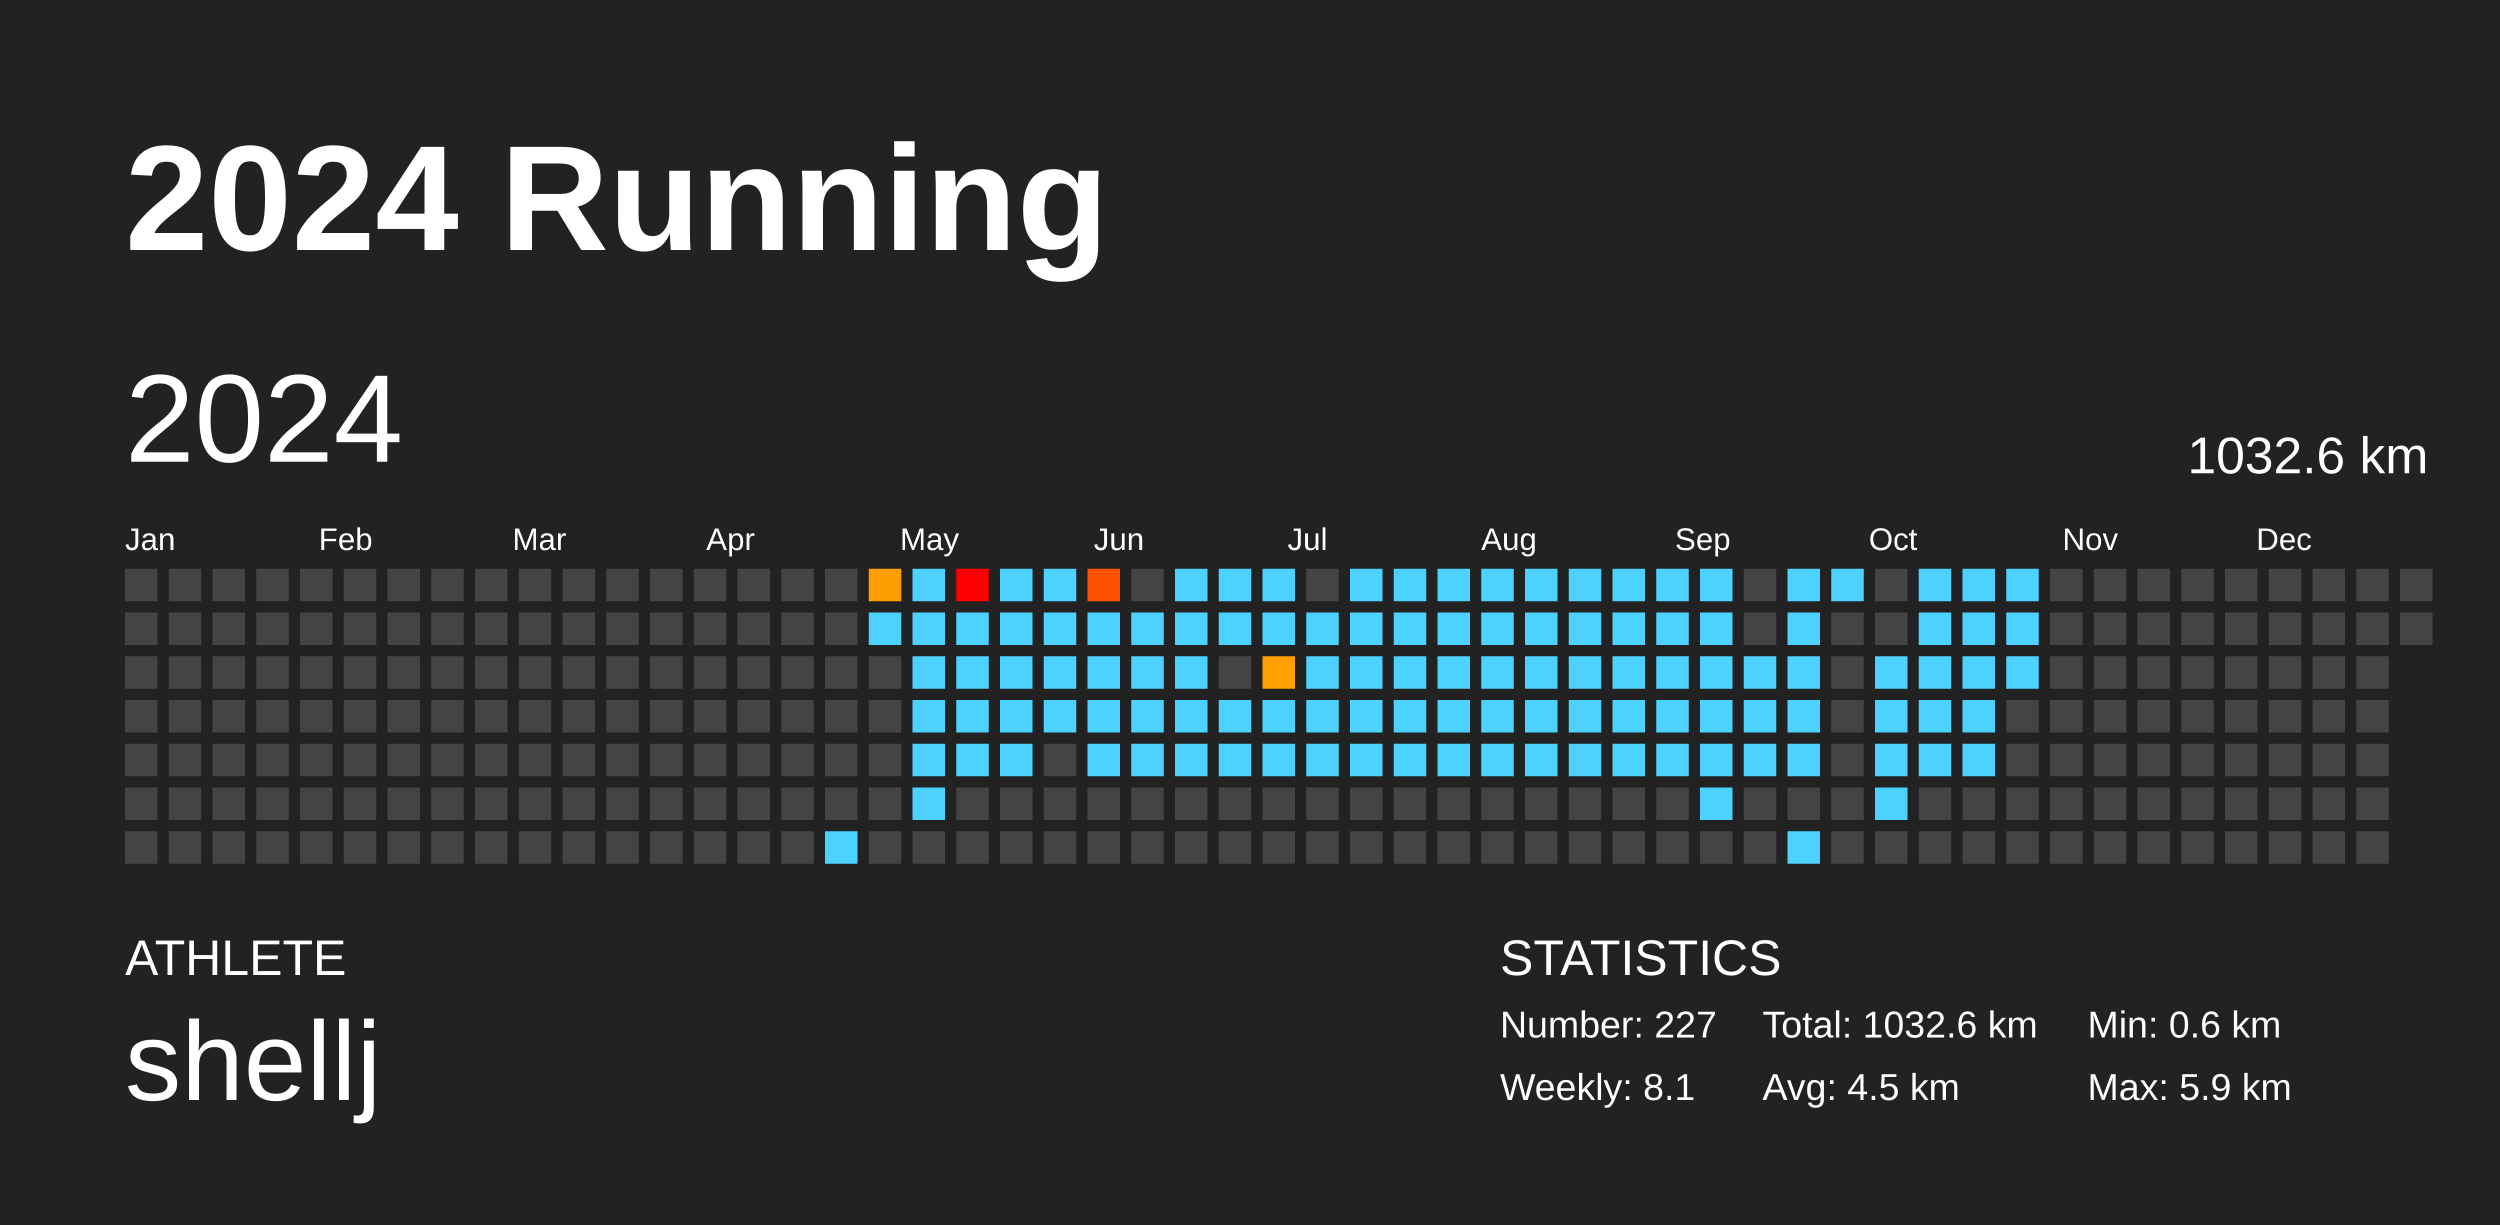
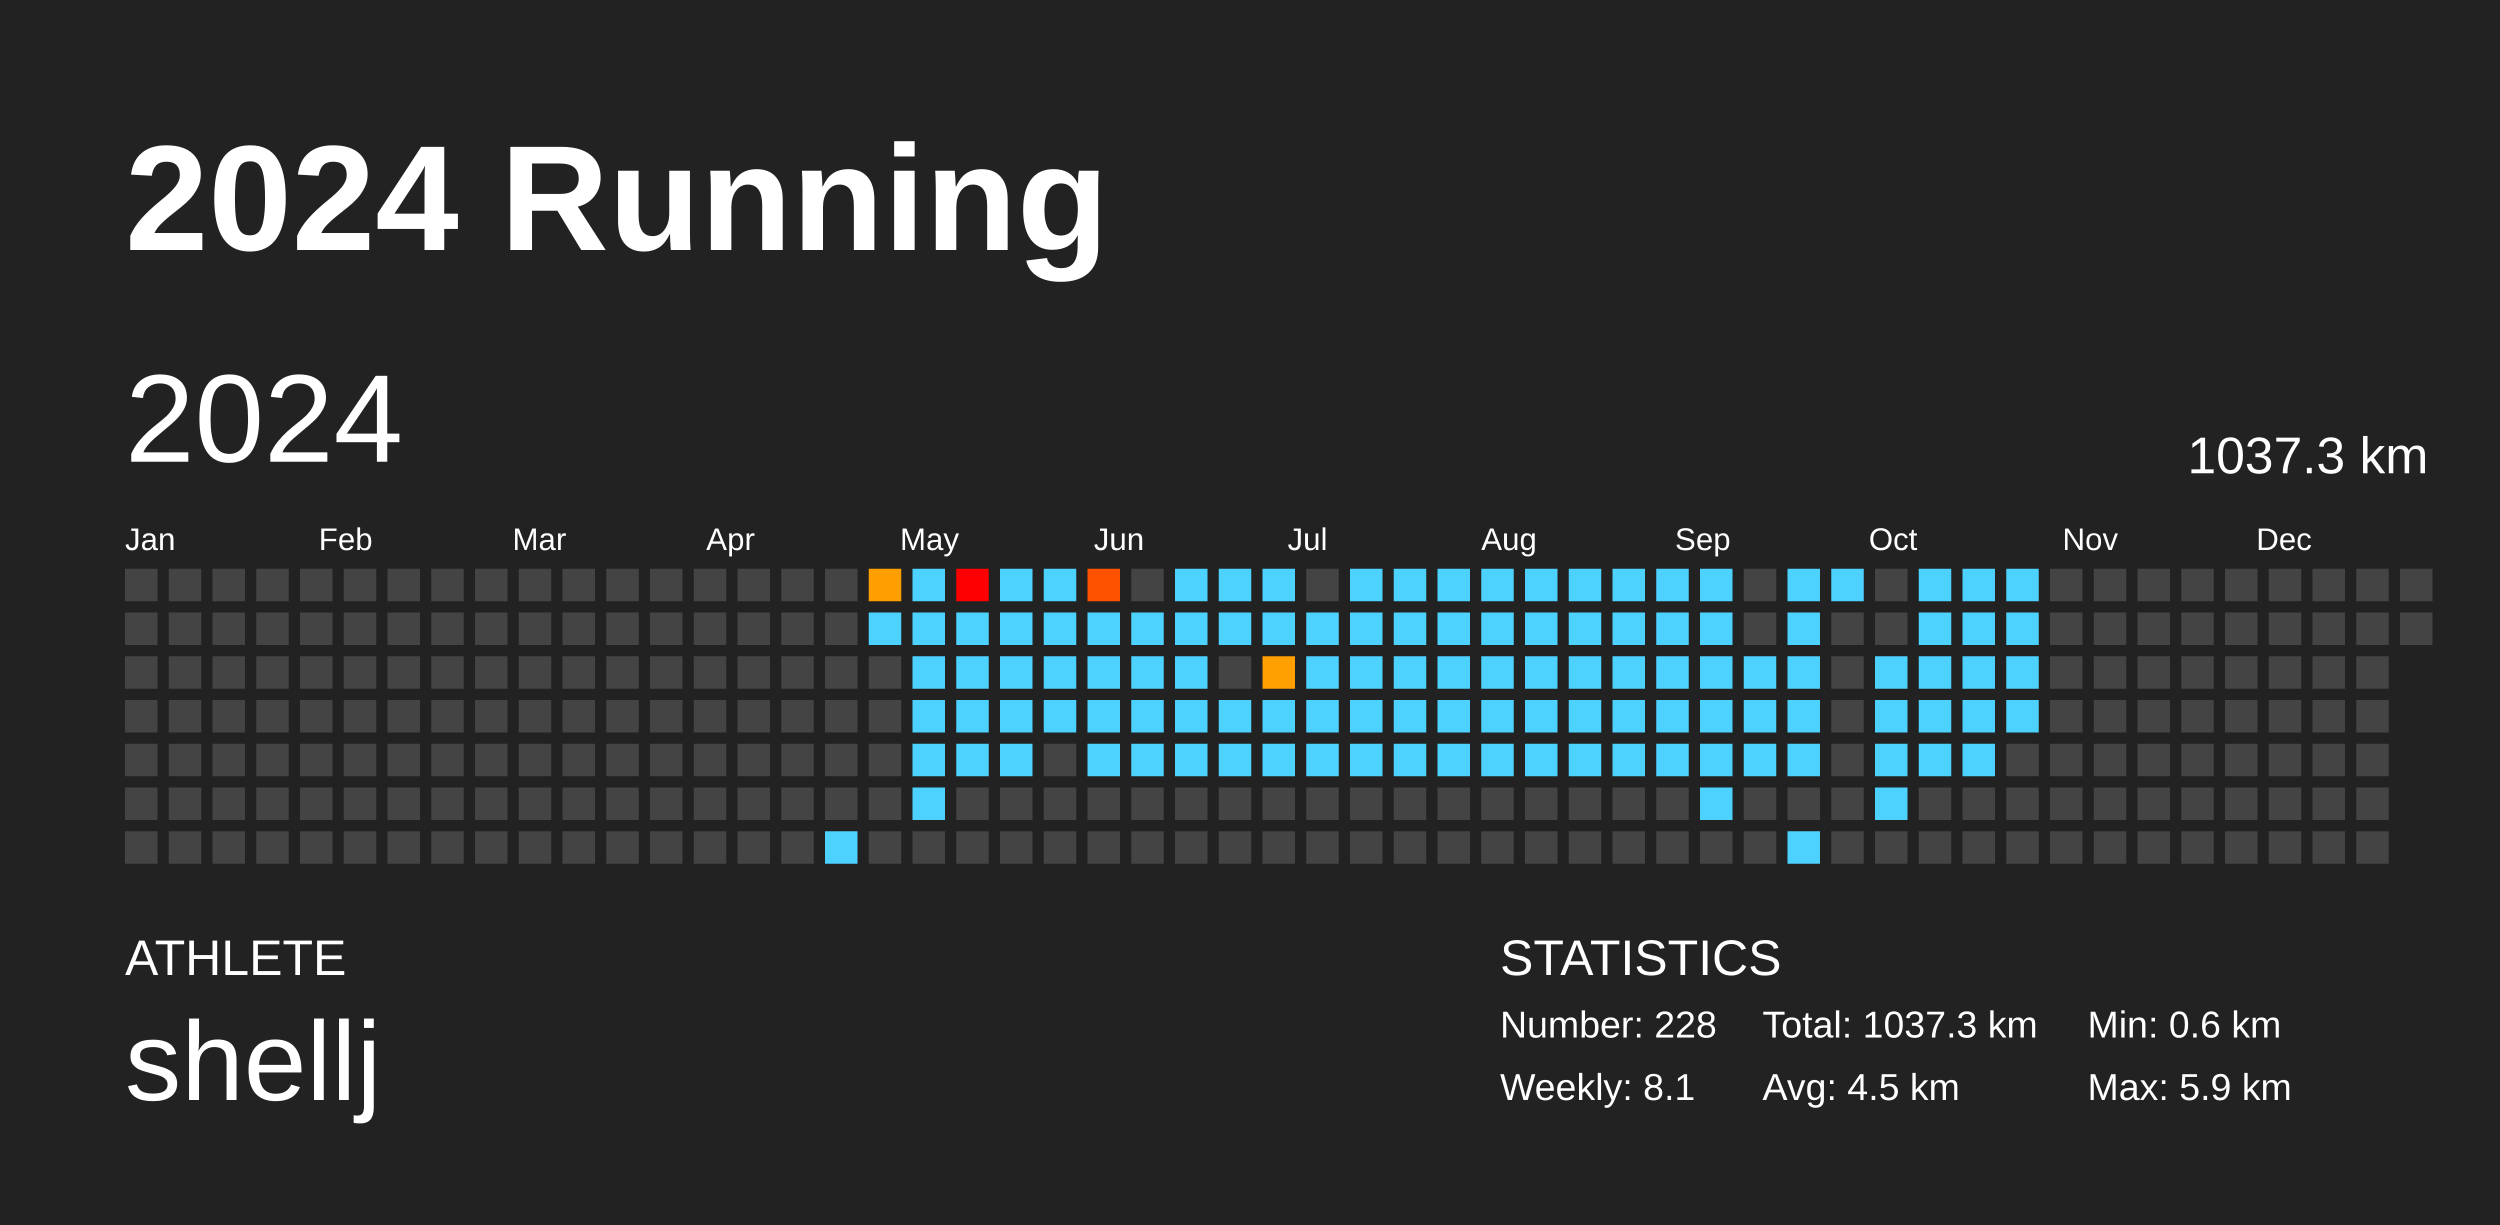
<svg xmlns="http://www.w3.org/2000/svg" baseProfile="full" height="98mm" version="1.1" viewBox="0,0,200,98" width="200mm">
  <defs />
  <rect fill="#222222" height="98" width="200" x="0" y="0" />
  <text fill="#FFFFFF" style="font-size:12px; font-family:Arial; font-weight:bold;" x="10" y="20">2024 Running</text>
  <text fill="#FFFFFF" style="font-size:4px; font-family:Arial" x="10" y="78">ATHLETE</text>
  <text fill="#FFFFFF" style="font-size:9px; font-family:Arial" x="10" y="88">shellj</text>
  <text fill="#FFFFFF" style="font-size:4px; font-family:Arial" x="120" y="78">STATISTICS</text>
-   <text fill="#FFFFFF" style="font-size:3px; font-family:Arial" x="120" y="83">Number: 227</text>
+   <text fill="#FFFFFF" style="font-size:3px; font-family:Arial" x="120" y="83">Number: 228</text>
  <text fill="#FFFFFF" style="font-size:3px; font-family:Arial" x="120" y="88">Weekly: 8.1</text>
-   <text fill="#FFFFFF" style="font-size:3px; font-family:Arial" x="141" y="83">Total: 1032.6 km</text>
+   <text fill="#FFFFFF" style="font-size:3px; font-family:Arial" x="141" y="83">Total: 1037.3 km</text>
  <text fill="#FFFFFF" style="font-size:3px; font-family:Arial" x="141" y="88">Avg: 4.5 km</text>
  <text fill="#FFFFFF" style="font-size:3px; font-family:Arial" x="167" y="83">Min: 0.6 km</text>
  <text fill="#FFFFFF" style="font-size:3px; font-family:Arial" x="167" y="88">Max: 5.9 km</text>
  <text dominant-baseline="hanging" fill="#FFFFFF" style="font-size:10.0px; font-family:Arial;" x="10" y="30">2024</text>
-   <text dominant-baseline="hanging" fill="#FFFFFF" style="font-size:4.125px; font-family:Arial;" x="175" y="35">1032.6 km</text>
+   <text dominant-baseline="hanging" fill="#FFFFFF" style="font-size:4.125px; font-family:Arial;" x="175" y="35">1037.3 km</text>
  <text fill="#FFFFFF" style="font-size:2.5px; font-family:Arial" x="10.0" y="44">Jan</text>
  <text fill="#FFFFFF" style="font-size:2.5px; font-family:Arial" x="25.5" y="44">Feb</text>
  <text fill="#FFFFFF" style="font-size:2.5px; font-family:Arial" x="41.0" y="44">Mar</text>
  <text fill="#FFFFFF" style="font-size:2.5px; font-family:Arial" x="56.5" y="44">Apr</text>
  <text fill="#FFFFFF" style="font-size:2.5px; font-family:Arial" x="72.0" y="44">May</text>
  <text fill="#FFFFFF" style="font-size:2.5px; font-family:Arial" x="87.5" y="44">Jun</text>
  <text fill="#FFFFFF" style="font-size:2.5px; font-family:Arial" x="103.0" y="44">Jul</text>
  <text fill="#FFFFFF" style="font-size:2.5px; font-family:Arial" x="118.5" y="44">Aug</text>
  <text fill="#FFFFFF" style="font-size:2.5px; font-family:Arial" x="134.0" y="44">Sep</text>
  <text fill="#FFFFFF" style="font-size:2.5px; font-family:Arial" x="149.5" y="44">Oct</text>
  <text fill="#FFFFFF" style="font-size:2.5px; font-family:Arial" x="165.0" y="44">Nov</text>
  <text fill="#FFFFFF" style="font-size:2.5px; font-family:Arial" x="180.5" y="44">Dec</text>
  <rect fill="#444444" height="2.6" width="2.6" x="10.0" y="45.5" />
  <rect fill="#444444" height="2.6" width="2.6" x="10.0" y="49.0" />
  <rect fill="#444444" height="2.6" width="2.6" x="10.0" y="52.5" />
  <rect fill="#444444" height="2.6" width="2.6" x="10.0" y="56.0" />
  <rect fill="#444444" height="2.6" width="2.6" x="10.0" y="59.5" />
  <rect fill="#444444" height="2.6" width="2.6" x="10.0" y="63.0" />
  <rect fill="#444444" height="2.6" width="2.6" x="10.0" y="66.5" />
  <rect fill="#444444" height="2.6" width="2.6" x="13.5" y="45.5" />
  <rect fill="#444444" height="2.6" width="2.6" x="13.5" y="49.0" />
  <rect fill="#444444" height="2.6" width="2.6" x="13.5" y="52.5" />
  <rect fill="#444444" height="2.6" width="2.6" x="13.5" y="56.0" />
  <rect fill="#444444" height="2.6" width="2.6" x="13.5" y="59.5" />
  <rect fill="#444444" height="2.6" width="2.6" x="13.5" y="63.0" />
  <rect fill="#444444" height="2.6" width="2.6" x="13.5" y="66.5" />
  <rect fill="#444444" height="2.6" width="2.6" x="17.0" y="45.5" />
  <rect fill="#444444" height="2.6" width="2.6" x="17.0" y="49.0" />
  <rect fill="#444444" height="2.6" width="2.6" x="17.0" y="52.5" />
  <rect fill="#444444" height="2.6" width="2.6" x="17.0" y="56.0" />
  <rect fill="#444444" height="2.6" width="2.6" x="17.0" y="59.5" />
  <rect fill="#444444" height="2.6" width="2.6" x="17.0" y="63.0" />
  <rect fill="#444444" height="2.6" width="2.6" x="17.0" y="66.5" />
  <rect fill="#444444" height="2.6" width="2.6" x="20.5" y="45.5" />
  <rect fill="#444444" height="2.6" width="2.6" x="20.5" y="49.0" />
  <rect fill="#444444" height="2.6" width="2.6" x="20.5" y="52.5" />
  <rect fill="#444444" height="2.6" width="2.6" x="20.5" y="56.0" />
  <rect fill="#444444" height="2.6" width="2.6" x="20.5" y="59.5" />
  <rect fill="#444444" height="2.6" width="2.6" x="20.5" y="63.0" />
  <rect fill="#444444" height="2.6" width="2.6" x="20.5" y="66.5" />
  <rect fill="#444444" height="2.6" width="2.6" x="24.0" y="45.5" />
  <rect fill="#444444" height="2.6" width="2.6" x="24.0" y="49.0" />
  <rect fill="#444444" height="2.6" width="2.6" x="24.0" y="52.5" />
  <rect fill="#444444" height="2.6" width="2.6" x="24.0" y="56.0" />
  <rect fill="#444444" height="2.6" width="2.6" x="24.0" y="59.5" />
  <rect fill="#444444" height="2.6" width="2.6" x="24.0" y="63.0" />
  <rect fill="#444444" height="2.6" width="2.6" x="24.0" y="66.5" />
  <rect fill="#444444" height="2.6" width="2.6" x="27.5" y="45.5" />
  <rect fill="#444444" height="2.6" width="2.6" x="27.5" y="49.0" />
  <rect fill="#444444" height="2.6" width="2.6" x="27.5" y="52.5" />
  <rect fill="#444444" height="2.6" width="2.6" x="27.5" y="56.0" />
  <rect fill="#444444" height="2.6" width="2.6" x="27.5" y="59.5" />
  <rect fill="#444444" height="2.6" width="2.6" x="27.5" y="63.0" />
  <rect fill="#444444" height="2.6" width="2.6" x="27.5" y="66.5" />
  <rect fill="#444444" height="2.6" width="2.6" x="31.0" y="45.5" />
  <rect fill="#444444" height="2.6" width="2.6" x="31.0" y="49.0" />
  <rect fill="#444444" height="2.6" width="2.6" x="31.0" y="52.5" />
  <rect fill="#444444" height="2.6" width="2.6" x="31.0" y="56.0" />
  <rect fill="#444444" height="2.6" width="2.6" x="31.0" y="59.5" />
  <rect fill="#444444" height="2.6" width="2.6" x="31.0" y="63.0" />
  <rect fill="#444444" height="2.6" width="2.6" x="31.0" y="66.5" />
  <rect fill="#444444" height="2.6" width="2.6" x="34.5" y="45.5" />
  <rect fill="#444444" height="2.6" width="2.6" x="34.5" y="49.0" />
  <rect fill="#444444" height="2.6" width="2.6" x="34.5" y="52.5" />
  <rect fill="#444444" height="2.6" width="2.6" x="34.5" y="56.0" />
  <rect fill="#444444" height="2.6" width="2.6" x="34.5" y="59.5" />
  <rect fill="#444444" height="2.6" width="2.6" x="34.5" y="63.0" />
  <rect fill="#444444" height="2.6" width="2.6" x="34.5" y="66.5" />
  <rect fill="#444444" height="2.6" width="2.6" x="38.0" y="45.5" />
  <rect fill="#444444" height="2.6" width="2.6" x="38.0" y="49.0" />
  <rect fill="#444444" height="2.6" width="2.6" x="38.0" y="52.5" />
  <rect fill="#444444" height="2.6" width="2.6" x="38.0" y="56.0" />
  <rect fill="#444444" height="2.6" width="2.6" x="38.0" y="59.5" />
  <rect fill="#444444" height="2.6" width="2.6" x="38.0" y="63.0" />
  <rect fill="#444444" height="2.6" width="2.6" x="38.0" y="66.5" />
  <rect fill="#444444" height="2.6" width="2.6" x="41.5" y="45.5" />
  <rect fill="#444444" height="2.6" width="2.6" x="41.5" y="49.0" />
  <rect fill="#444444" height="2.6" width="2.6" x="41.5" y="52.5" />
  <rect fill="#444444" height="2.6" width="2.6" x="41.5" y="56.0" />
  <rect fill="#444444" height="2.6" width="2.6" x="41.5" y="59.5" />
  <rect fill="#444444" height="2.6" width="2.6" x="41.5" y="63.0" />
  <rect fill="#444444" height="2.6" width="2.6" x="41.5" y="66.5" />
  <rect fill="#444444" height="2.6" width="2.6" x="45.0" y="45.5" />
  <rect fill="#444444" height="2.6" width="2.6" x="45.0" y="49.0" />
  <rect fill="#444444" height="2.6" width="2.6" x="45.0" y="52.5" />
  <rect fill="#444444" height="2.6" width="2.6" x="45.0" y="56.0" />
  <rect fill="#444444" height="2.6" width="2.6" x="45.0" y="59.5" />
  <rect fill="#444444" height="2.6" width="2.6" x="45.0" y="63.0" />
  <rect fill="#444444" height="2.6" width="2.6" x="45.0" y="66.5" />
  <rect fill="#444444" height="2.6" width="2.6" x="48.5" y="45.5" />
  <rect fill="#444444" height="2.6" width="2.6" x="48.5" y="49.0" />
  <rect fill="#444444" height="2.6" width="2.6" x="48.5" y="52.5" />
  <rect fill="#444444" height="2.6" width="2.6" x="48.5" y="56.0" />
  <rect fill="#444444" height="2.6" width="2.6" x="48.5" y="59.5" />
  <rect fill="#444444" height="2.6" width="2.6" x="48.5" y="63.0" />
  <rect fill="#444444" height="2.6" width="2.6" x="48.5" y="66.5" />
  <rect fill="#444444" height="2.6" width="2.6" x="52.0" y="45.5" />
  <rect fill="#444444" height="2.6" width="2.6" x="52.0" y="49.0" />
  <rect fill="#444444" height="2.6" width="2.6" x="52.0" y="52.5" />
  <rect fill="#444444" height="2.6" width="2.6" x="52.0" y="56.0" />
  <rect fill="#444444" height="2.6" width="2.6" x="52.0" y="59.5" />
  <rect fill="#444444" height="2.6" width="2.6" x="52.0" y="63.0" />
  <rect fill="#444444" height="2.6" width="2.6" x="52.0" y="66.5" />
  <rect fill="#444444" height="2.6" width="2.6" x="55.5" y="45.5" />
  <rect fill="#444444" height="2.6" width="2.6" x="55.5" y="49.0" />
  <rect fill="#444444" height="2.6" width="2.6" x="55.5" y="52.5" />
  <rect fill="#444444" height="2.6" width="2.6" x="55.5" y="56.0" />
  <rect fill="#444444" height="2.6" width="2.6" x="55.5" y="59.5" />
  <rect fill="#444444" height="2.6" width="2.6" x="55.5" y="63.0" />
  <rect fill="#444444" height="2.6" width="2.6" x="55.5" y="66.5" />
  <rect fill="#444444" height="2.6" width="2.6" x="59.0" y="45.5" />
  <rect fill="#444444" height="2.6" width="2.6" x="59.0" y="49.0" />
  <rect fill="#444444" height="2.6" width="2.6" x="59.0" y="52.5" />
  <rect fill="#444444" height="2.6" width="2.6" x="59.0" y="56.0" />
  <rect fill="#444444" height="2.6" width="2.6" x="59.0" y="59.5" />
  <rect fill="#444444" height="2.6" width="2.6" x="59.0" y="63.0" />
  <rect fill="#444444" height="2.6" width="2.6" x="59.0" y="66.5" />
  <rect fill="#444444" height="2.6" width="2.6" x="62.5" y="45.5" />
  <rect fill="#444444" height="2.6" width="2.6" x="62.5" y="49.0" />
  <rect fill="#444444" height="2.6" width="2.6" x="62.5" y="52.5" />
  <rect fill="#444444" height="2.6" width="2.6" x="62.5" y="56.0" />
  <rect fill="#444444" height="2.6" width="2.6" x="62.5" y="59.5" />
  <rect fill="#444444" height="2.6" width="2.6" x="62.5" y="63.0" />
  <rect fill="#444444" height="2.6" width="2.6" x="62.5" y="66.5" />
  <rect fill="#444444" height="2.6" width="2.6" x="66.0" y="45.5" />
  <rect fill="#444444" height="2.6" width="2.6" x="66.0" y="49.0" />
  <rect fill="#444444" height="2.6" width="2.6" x="66.0" y="52.5" />
  <rect fill="#444444" height="2.6" width="2.6" x="66.0" y="56.0" />
  <rect fill="#444444" height="2.6" width="2.6" x="66.0" y="59.5" />
  <rect fill="#444444" height="2.6" width="2.6" x="66.0" y="63.0" />
  <rect fill="#4dd2ff" height="2.6" width="2.6" x="66.0" y="66.5" />
  <rect fill="#ff9e00" height="2.6" width="2.6" x="69.5" y="45.5" />
  <rect fill="#4dd2ff" height="2.6" width="2.6" x="69.5" y="49.0" />
  <rect fill="#444444" height="2.6" width="2.6" x="69.5" y="52.5" />
  <rect fill="#444444" height="2.6" width="2.6" x="69.5" y="56.0" />
  <rect fill="#444444" height="2.6" width="2.6" x="69.5" y="59.5" />
  <rect fill="#444444" height="2.6" width="2.6" x="69.5" y="63.0" />
  <rect fill="#444444" height="2.6" width="2.6" x="69.5" y="66.5" />
  <rect fill="#4dd2ff" height="2.6" width="2.6" x="73.0" y="45.5" />
  <rect fill="#4dd2ff" height="2.6" width="2.6" x="73.0" y="49.0" />
  <rect fill="#4dd2ff" height="2.6" width="2.6" x="73.0" y="52.5" />
  <rect fill="#4dd2ff" height="2.6" width="2.6" x="73.0" y="56.0" />
  <rect fill="#4dd2ff" height="2.6" width="2.6" x="73.0" y="59.5" />
  <rect fill="#4dd2ff" height="2.6" width="2.6" x="73.0" y="63.0" />
  <rect fill="#444444" height="2.6" width="2.6" x="73.0" y="66.5" />
  <rect fill="red" height="2.6" width="2.6" x="76.5" y="45.5" />
  <rect fill="#4dd2ff" height="2.6" width="2.6" x="76.5" y="49.0" />
  <rect fill="#4dd2ff" height="2.6" width="2.6" x="76.5" y="52.5" />
  <rect fill="#4dd2ff" height="2.6" width="2.6" x="76.5" y="56.0" />
  <rect fill="#4dd2ff" height="2.6" width="2.6" x="76.5" y="59.5" />
  <rect fill="#444444" height="2.6" width="2.6" x="76.5" y="63.0" />
  <rect fill="#444444" height="2.6" width="2.6" x="76.5" y="66.5" />
  <rect fill="#4dd2ff" height="2.6" width="2.6" x="80.0" y="45.5" />
  <rect fill="#4dd2ff" height="2.6" width="2.6" x="80.0" y="49.0" />
  <rect fill="#4dd2ff" height="2.6" width="2.6" x="80.0" y="52.5" />
  <rect fill="#4dd2ff" height="2.6" width="2.6" x="80.0" y="56.0" />
  <rect fill="#4dd2ff" height="2.6" width="2.6" x="80.0" y="59.5" />
  <rect fill="#444444" height="2.6" width="2.6" x="80.0" y="63.0" />
  <rect fill="#444444" height="2.6" width="2.6" x="80.0" y="66.5" />
  <rect fill="#4dd2ff" height="2.6" width="2.6" x="83.5" y="45.5" />
  <rect fill="#4dd2ff" height="2.6" width="2.6" x="83.5" y="49.0" />
  <rect fill="#4dd2ff" height="2.6" width="2.6" x="83.5" y="52.5" />
  <rect fill="#4dd2ff" height="2.6" width="2.6" x="83.5" y="56.0" />
  <rect fill="#444444" height="2.6" width="2.6" x="83.5" y="59.5" />
  <rect fill="#444444" height="2.6" width="2.6" x="83.5" y="63.0" />
  <rect fill="#444444" height="2.6" width="2.6" x="83.5" y="66.5" />
  <rect fill="#ff5200" height="2.6" width="2.6" x="87.0" y="45.5" />
  <rect fill="#4dd2ff" height="2.6" width="2.6" x="87.0" y="49.0" />
  <rect fill="#4dd2ff" height="2.6" width="2.6" x="87.0" y="52.5" />
  <rect fill="#4dd2ff" height="2.6" width="2.6" x="87.0" y="56.0" />
  <rect fill="#4dd2ff" height="2.6" width="2.6" x="87.0" y="59.5" />
  <rect fill="#444444" height="2.6" width="2.6" x="87.0" y="63.0" />
  <rect fill="#444444" height="2.6" width="2.6" x="87.0" y="66.5" />
  <rect fill="#444444" height="2.6" width="2.6" x="90.5" y="45.5" />
  <rect fill="#4dd2ff" height="2.6" width="2.6" x="90.5" y="49.0" />
  <rect fill="#4dd2ff" height="2.6" width="2.6" x="90.5" y="52.5" />
  <rect fill="#4dd2ff" height="2.6" width="2.6" x="90.5" y="56.0" />
  <rect fill="#4dd2ff" height="2.6" width="2.6" x="90.5" y="59.5" />
  <rect fill="#444444" height="2.6" width="2.6" x="90.5" y="63.0" />
  <rect fill="#444444" height="2.6" width="2.6" x="90.5" y="66.5" />
  <rect fill="#4dd2ff" height="2.6" width="2.6" x="94.0" y="45.5" />
  <rect fill="#4dd2ff" height="2.6" width="2.6" x="94.0" y="49.0" />
  <rect fill="#4dd2ff" height="2.6" width="2.6" x="94.0" y="52.5" />
  <rect fill="#4dd2ff" height="2.6" width="2.6" x="94.0" y="56.0" />
  <rect fill="#4dd2ff" height="2.6" width="2.6" x="94.0" y="59.5" />
  <rect fill="#444444" height="2.6" width="2.6" x="94.0" y="63.0" />
  <rect fill="#444444" height="2.6" width="2.6" x="94.0" y="66.5" />
  <rect fill="#4dd2ff" height="2.6" width="2.6" x="97.5" y="45.5" />
  <rect fill="#4dd2ff" height="2.6" width="2.6" x="97.5" y="49.0" />
  <rect fill="#444444" height="2.6" width="2.6" x="97.5" y="52.5" />
  <rect fill="#4dd2ff" height="2.6" width="2.6" x="97.5" y="56.0" />
  <rect fill="#4dd2ff" height="2.6" width="2.6" x="97.5" y="59.5" />
  <rect fill="#444444" height="2.6" width="2.6" x="97.5" y="63.0" />
  <rect fill="#444444" height="2.6" width="2.6" x="97.5" y="66.5" />
  <rect fill="#4dd2ff" height="2.6" width="2.6" x="101.0" y="45.5" />
  <rect fill="#4dd2ff" height="2.6" width="2.6" x="101.0" y="49.0" />
  <rect fill="#ffa000" height="2.6" width="2.6" x="101.0" y="52.5" />
  <rect fill="#4dd2ff" height="2.6" width="2.6" x="101.0" y="56.0" />
  <rect fill="#4dd2ff" height="2.6" width="2.6" x="101.0" y="59.5" />
  <rect fill="#444444" height="2.6" width="2.6" x="101.0" y="63.0" />
  <rect fill="#444444" height="2.6" width="2.6" x="101.0" y="66.5" />
  <rect fill="#444444" height="2.6" width="2.6" x="104.5" y="45.5" />
  <rect fill="#4dd2ff" height="2.6" width="2.6" x="104.5" y="49.0" />
  <rect fill="#4dd2ff" height="2.6" width="2.6" x="104.5" y="52.5" />
  <rect fill="#4dd2ff" height="2.6" width="2.6" x="104.5" y="56.0" />
  <rect fill="#4dd2ff" height="2.6" width="2.6" x="104.5" y="59.5" />
  <rect fill="#444444" height="2.6" width="2.6" x="104.5" y="63.0" />
  <rect fill="#444444" height="2.6" width="2.6" x="104.5" y="66.5" />
  <rect fill="#4dd2ff" height="2.6" width="2.6" x="108.0" y="45.5" />
  <rect fill="#4dd2ff" height="2.6" width="2.6" x="108.0" y="49.0" />
  <rect fill="#4dd2ff" height="2.6" width="2.6" x="108.0" y="52.5" />
  <rect fill="#4dd2ff" height="2.6" width="2.6" x="108.0" y="56.0" />
  <rect fill="#4dd2ff" height="2.6" width="2.6" x="108.0" y="59.5" />
  <rect fill="#444444" height="2.6" width="2.6" x="108.0" y="63.0" />
  <rect fill="#444444" height="2.6" width="2.6" x="108.0" y="66.5" />
  <rect fill="#4dd2ff" height="2.6" width="2.6" x="111.5" y="45.5" />
  <rect fill="#4dd2ff" height="2.6" width="2.6" x="111.5" y="49.0" />
  <rect fill="#4dd2ff" height="2.6" width="2.6" x="111.5" y="52.5" />
  <rect fill="#4dd2ff" height="2.6" width="2.6" x="111.5" y="56.0" />
  <rect fill="#4dd2ff" height="2.6" width="2.6" x="111.5" y="59.5" />
  <rect fill="#444444" height="2.6" width="2.6" x="111.5" y="63.0" />
  <rect fill="#444444" height="2.6" width="2.6" x="111.5" y="66.5" />
  <rect fill="#4dd2ff" height="2.6" width="2.6" x="115.0" y="45.5" />
  <rect fill="#4dd2ff" height="2.6" width="2.6" x="115.0" y="49.0" />
  <rect fill="#4dd2ff" height="2.6" width="2.6" x="115.0" y="52.5" />
  <rect fill="#4dd2ff" height="2.6" width="2.6" x="115.0" y="56.0" />
  <rect fill="#4dd2ff" height="2.6" width="2.6" x="115.0" y="59.5" />
  <rect fill="#444444" height="2.6" width="2.6" x="115.0" y="63.0" />
  <rect fill="#444444" height="2.6" width="2.6" x="115.0" y="66.5" />
  <rect fill="#4dd2ff" height="2.6" width="2.6" x="118.5" y="45.5" />
  <rect fill="#4dd2ff" height="2.6" width="2.6" x="118.5" y="49.0" />
  <rect fill="#4dd2ff" height="2.6" width="2.6" x="118.5" y="52.5" />
  <rect fill="#4dd2ff" height="2.6" width="2.6" x="118.5" y="56.0" />
  <rect fill="#4dd2ff" height="2.6" width="2.6" x="118.5" y="59.5" />
  <rect fill="#444444" height="2.6" width="2.6" x="118.5" y="63.0" />
  <rect fill="#444444" height="2.6" width="2.6" x="118.5" y="66.5" />
  <rect fill="#4dd2ff" height="2.6" width="2.6" x="122.0" y="45.5" />
  <rect fill="#4dd2ff" height="2.6" width="2.6" x="122.0" y="49.0" />
  <rect fill="#4dd2ff" height="2.6" width="2.6" x="122.0" y="52.5" />
  <rect fill="#4dd2ff" height="2.6" width="2.6" x="122.0" y="56.0" />
  <rect fill="#4dd2ff" height="2.6" width="2.6" x="122.0" y="59.5" />
  <rect fill="#444444" height="2.6" width="2.6" x="122.0" y="63.0" />
  <rect fill="#444444" height="2.6" width="2.6" x="122.0" y="66.5" />
  <rect fill="#4dd2ff" height="2.6" width="2.6" x="125.5" y="45.5" />
  <rect fill="#4dd2ff" height="2.6" width="2.6" x="125.5" y="49.0" />
  <rect fill="#4dd2ff" height="2.6" width="2.6" x="125.5" y="52.5" />
  <rect fill="#4dd2ff" height="2.6" width="2.6" x="125.5" y="56.0" />
  <rect fill="#4dd2ff" height="2.6" width="2.6" x="125.5" y="59.5" />
  <rect fill="#444444" height="2.6" width="2.6" x="125.5" y="63.0" />
  <rect fill="#444444" height="2.6" width="2.6" x="125.5" y="66.5" />
  <rect fill="#4dd2ff" height="2.6" width="2.6" x="129.0" y="45.5" />
  <rect fill="#4dd2ff" height="2.6" width="2.6" x="129.0" y="49.0" />
  <rect fill="#4dd2ff" height="2.6" width="2.6" x="129.0" y="52.5" />
  <rect fill="#4dd2ff" height="2.6" width="2.6" x="129.0" y="56.0" />
  <rect fill="#4dd2ff" height="2.6" width="2.6" x="129.0" y="59.5" />
  <rect fill="#444444" height="2.6" width="2.6" x="129.0" y="63.0" />
  <rect fill="#444444" height="2.6" width="2.6" x="129.0" y="66.5" />
  <rect fill="#4dd2ff" height="2.6" width="2.6" x="132.5" y="45.5" />
  <rect fill="#4dd2ff" height="2.6" width="2.6" x="132.5" y="49.0" />
  <rect fill="#4dd2ff" height="2.6" width="2.6" x="132.5" y="52.5" />
  <rect fill="#4dd2ff" height="2.6" width="2.6" x="132.5" y="56.0" />
  <rect fill="#4dd2ff" height="2.6" width="2.6" x="132.5" y="59.5" />
  <rect fill="#444444" height="2.6" width="2.6" x="132.5" y="63.0" />
  <rect fill="#444444" height="2.6" width="2.6" x="132.5" y="66.5" />
  <rect fill="#4dd2ff" height="2.6" width="2.6" x="136.0" y="45.5" />
  <rect fill="#4dd2ff" height="2.6" width="2.6" x="136.0" y="49.0" />
  <rect fill="#4dd2ff" height="2.6" width="2.6" x="136.0" y="52.5" />
  <rect fill="#4dd2ff" height="2.6" width="2.6" x="136.0" y="56.0" />
  <rect fill="#4dd2ff" height="2.6" width="2.6" x="136.0" y="59.5" />
  <rect fill="#4dd2ff" height="2.6" width="2.6" x="136.0" y="63.0" />
  <rect fill="#444444" height="2.6" width="2.6" x="136.0" y="66.5" />
  <rect fill="#444444" height="2.6" width="2.6" x="139.5" y="45.5" />
  <rect fill="#444444" height="2.6" width="2.6" x="139.5" y="49.0" />
  <rect fill="#4dd2ff" height="2.6" width="2.6" x="139.5" y="52.5" />
  <rect fill="#4dd2ff" height="2.6" width="2.6" x="139.5" y="56.0" />
  <rect fill="#4dd2ff" height="2.6" width="2.6" x="139.5" y="59.5" />
  <rect fill="#444444" height="2.6" width="2.6" x="139.5" y="63.0" />
  <rect fill="#444444" height="2.6" width="2.6" x="139.5" y="66.5" />
  <rect fill="#4dd2ff" height="2.6" width="2.6" x="143.0" y="45.5" />
  <rect fill="#4dd2ff" height="2.6" width="2.6" x="143.0" y="49.0" />
  <rect fill="#4dd2ff" height="2.6" width="2.6" x="143.0" y="52.5" />
  <rect fill="#4dd2ff" height="2.6" width="2.6" x="143.0" y="56.0" />
  <rect fill="#4dd2ff" height="2.6" width="2.6" x="143.0" y="59.5" />
  <rect fill="#444444" height="2.6" width="2.6" x="143.0" y="63.0" />
  <rect fill="#4dd2ff" height="2.6" width="2.6" x="143.0" y="66.5" />
  <rect fill="#4dd2ff" height="2.6" width="2.6" x="146.5" y="45.5" />
  <rect fill="#444444" height="2.6" width="2.6" x="146.5" y="49.0" />
  <rect fill="#444444" height="2.6" width="2.6" x="146.5" y="52.5" />
  <rect fill="#444444" height="2.6" width="2.6" x="146.5" y="56.0" />
  <rect fill="#444444" height="2.6" width="2.6" x="146.5" y="59.5" />
  <rect fill="#444444" height="2.6" width="2.6" x="146.5" y="63.0" />
  <rect fill="#444444" height="2.6" width="2.6" x="146.5" y="66.5" />
  <rect fill="#444444" height="2.6" width="2.6" x="150.0" y="45.5" />
  <rect fill="#444444" height="2.6" width="2.6" x="150.0" y="49.0" />
  <rect fill="#4dd2ff" height="2.6" width="2.6" x="150.0" y="52.5" />
  <rect fill="#4dd2ff" height="2.6" width="2.6" x="150.0" y="56.0" />
  <rect fill="#4dd2ff" height="2.6" width="2.6" x="150.0" y="59.5" />
  <rect fill="#4dd2ff" height="2.6" width="2.6" x="150.0" y="63.0" />
  <rect fill="#444444" height="2.6" width="2.6" x="150.0" y="66.5" />
  <rect fill="#4dd2ff" height="2.6" width="2.6" x="153.5" y="45.5" />
  <rect fill="#4dd2ff" height="2.6" width="2.6" x="153.5" y="49.0" />
  <rect fill="#4dd2ff" height="2.6" width="2.6" x="153.5" y="52.5" />
  <rect fill="#4dd2ff" height="2.6" width="2.6" x="153.5" y="56.0" />
  <rect fill="#4dd2ff" height="2.6" width="2.6" x="153.5" y="59.5" />
  <rect fill="#444444" height="2.6" width="2.6" x="153.5" y="63.0" />
  <rect fill="#444444" height="2.6" width="2.6" x="153.5" y="66.5" />
  <rect fill="#4dd2ff" height="2.6" width="2.6" x="157.0" y="45.5" />
  <rect fill="#4dd2ff" height="2.6" width="2.6" x="157.0" y="49.0" />
  <rect fill="#4dd2ff" height="2.6" width="2.6" x="157.0" y="52.5" />
  <rect fill="#4dd2ff" height="2.6" width="2.6" x="157.0" y="56.0" />
  <rect fill="#4dd2ff" height="2.6" width="2.6" x="157.0" y="59.5" />
  <rect fill="#444444" height="2.6" width="2.6" x="157.0" y="63.0" />
  <rect fill="#444444" height="2.6" width="2.6" x="157.0" y="66.5" />
  <rect fill="#4dd2ff" height="2.6" width="2.6" x="160.5" y="45.5" />
  <rect fill="#4dd2ff" height="2.6" width="2.6" x="160.5" y="49.0" />
  <rect fill="#4dd2ff" height="2.6" width="2.6" x="160.5" y="52.5" />
-   <rect fill="#444444" height="2.6" width="2.6" x="160.5" y="56.0" />
+   <rect fill="#4dd2ff" height="2.6" width="2.6" x="160.5" y="56.0" />
  <rect fill="#444444" height="2.6" width="2.6" x="160.5" y="59.5" />
  <rect fill="#444444" height="2.6" width="2.6" x="160.5" y="63.0" />
  <rect fill="#444444" height="2.6" width="2.6" x="160.5" y="66.5" />
  <rect fill="#444444" height="2.6" width="2.6" x="164.0" y="45.5" />
  <rect fill="#444444" height="2.6" width="2.6" x="164.0" y="49.0" />
  <rect fill="#444444" height="2.6" width="2.6" x="164.0" y="52.5" />
  <rect fill="#444444" height="2.6" width="2.6" x="164.0" y="56.0" />
  <rect fill="#444444" height="2.6" width="2.6" x="164.0" y="59.5" />
  <rect fill="#444444" height="2.6" width="2.6" x="164.0" y="63.0" />
  <rect fill="#444444" height="2.6" width="2.6" x="164.0" y="66.5" />
  <rect fill="#444444" height="2.6" width="2.6" x="167.5" y="45.5" />
  <rect fill="#444444" height="2.6" width="2.6" x="167.5" y="49.0" />
  <rect fill="#444444" height="2.6" width="2.6" x="167.5" y="52.5" />
  <rect fill="#444444" height="2.6" width="2.6" x="167.5" y="56.0" />
  <rect fill="#444444" height="2.6" width="2.6" x="167.5" y="59.5" />
  <rect fill="#444444" height="2.6" width="2.6" x="167.5" y="63.0" />
  <rect fill="#444444" height="2.6" width="2.6" x="167.5" y="66.5" />
  <rect fill="#444444" height="2.6" width="2.6" x="171.0" y="45.5" />
  <rect fill="#444444" height="2.6" width="2.6" x="171.0" y="49.0" />
  <rect fill="#444444" height="2.6" width="2.6" x="171.0" y="52.5" />
  <rect fill="#444444" height="2.6" width="2.6" x="171.0" y="56.0" />
  <rect fill="#444444" height="2.6" width="2.6" x="171.0" y="59.5" />
  <rect fill="#444444" height="2.6" width="2.6" x="171.0" y="63.0" />
  <rect fill="#444444" height="2.6" width="2.6" x="171.0" y="66.5" />
  <rect fill="#444444" height="2.6" width="2.6" x="174.5" y="45.5" />
  <rect fill="#444444" height="2.6" width="2.6" x="174.5" y="49.0" />
  <rect fill="#444444" height="2.6" width="2.6" x="174.5" y="52.5" />
  <rect fill="#444444" height="2.6" width="2.6" x="174.5" y="56.0" />
  <rect fill="#444444" height="2.6" width="2.6" x="174.5" y="59.5" />
  <rect fill="#444444" height="2.6" width="2.6" x="174.5" y="63.0" />
  <rect fill="#444444" height="2.6" width="2.6" x="174.5" y="66.5" />
  <rect fill="#444444" height="2.6" width="2.6" x="178.0" y="45.5" />
  <rect fill="#444444" height="2.6" width="2.6" x="178.0" y="49.0" />
  <rect fill="#444444" height="2.6" width="2.6" x="178.0" y="52.5" />
  <rect fill="#444444" height="2.6" width="2.6" x="178.0" y="56.0" />
  <rect fill="#444444" height="2.6" width="2.6" x="178.0" y="59.5" />
  <rect fill="#444444" height="2.6" width="2.6" x="178.0" y="63.0" />
  <rect fill="#444444" height="2.6" width="2.6" x="178.0" y="66.5" />
  <rect fill="#444444" height="2.6" width="2.6" x="181.5" y="45.5" />
  <rect fill="#444444" height="2.6" width="2.6" x="181.5" y="49.0" />
  <rect fill="#444444" height="2.6" width="2.6" x="181.5" y="52.5" />
  <rect fill="#444444" height="2.6" width="2.6" x="181.5" y="56.0" />
  <rect fill="#444444" height="2.6" width="2.6" x="181.5" y="59.5" />
  <rect fill="#444444" height="2.6" width="2.6" x="181.5" y="63.0" />
  <rect fill="#444444" height="2.6" width="2.6" x="181.5" y="66.5" />
  <rect fill="#444444" height="2.6" width="2.6" x="185.0" y="45.5" />
  <rect fill="#444444" height="2.6" width="2.6" x="185.0" y="49.0" />
  <rect fill="#444444" height="2.6" width="2.6" x="185.0" y="52.5" />
  <rect fill="#444444" height="2.6" width="2.6" x="185.0" y="56.0" />
  <rect fill="#444444" height="2.6" width="2.6" x="185.0" y="59.5" />
  <rect fill="#444444" height="2.6" width="2.6" x="185.0" y="63.0" />
  <rect fill="#444444" height="2.6" width="2.6" x="185.0" y="66.5" />
  <rect fill="#444444" height="2.6" width="2.6" x="188.5" y="45.5" />
  <rect fill="#444444" height="2.6" width="2.6" x="188.5" y="49.0" />
  <rect fill="#444444" height="2.6" width="2.6" x="188.5" y="52.5" />
  <rect fill="#444444" height="2.6" width="2.6" x="188.5" y="56.0" />
  <rect fill="#444444" height="2.6" width="2.6" x="188.5" y="59.5" />
  <rect fill="#444444" height="2.6" width="2.6" x="188.5" y="63.0" />
  <rect fill="#444444" height="2.6" width="2.6" x="188.5" y="66.5" />
  <rect fill="#444444" height="2.6" width="2.6" x="192.0" y="45.5" />
  <rect fill="#444444" height="2.6" width="2.6" x="192.0" y="49.0" />
</svg>
